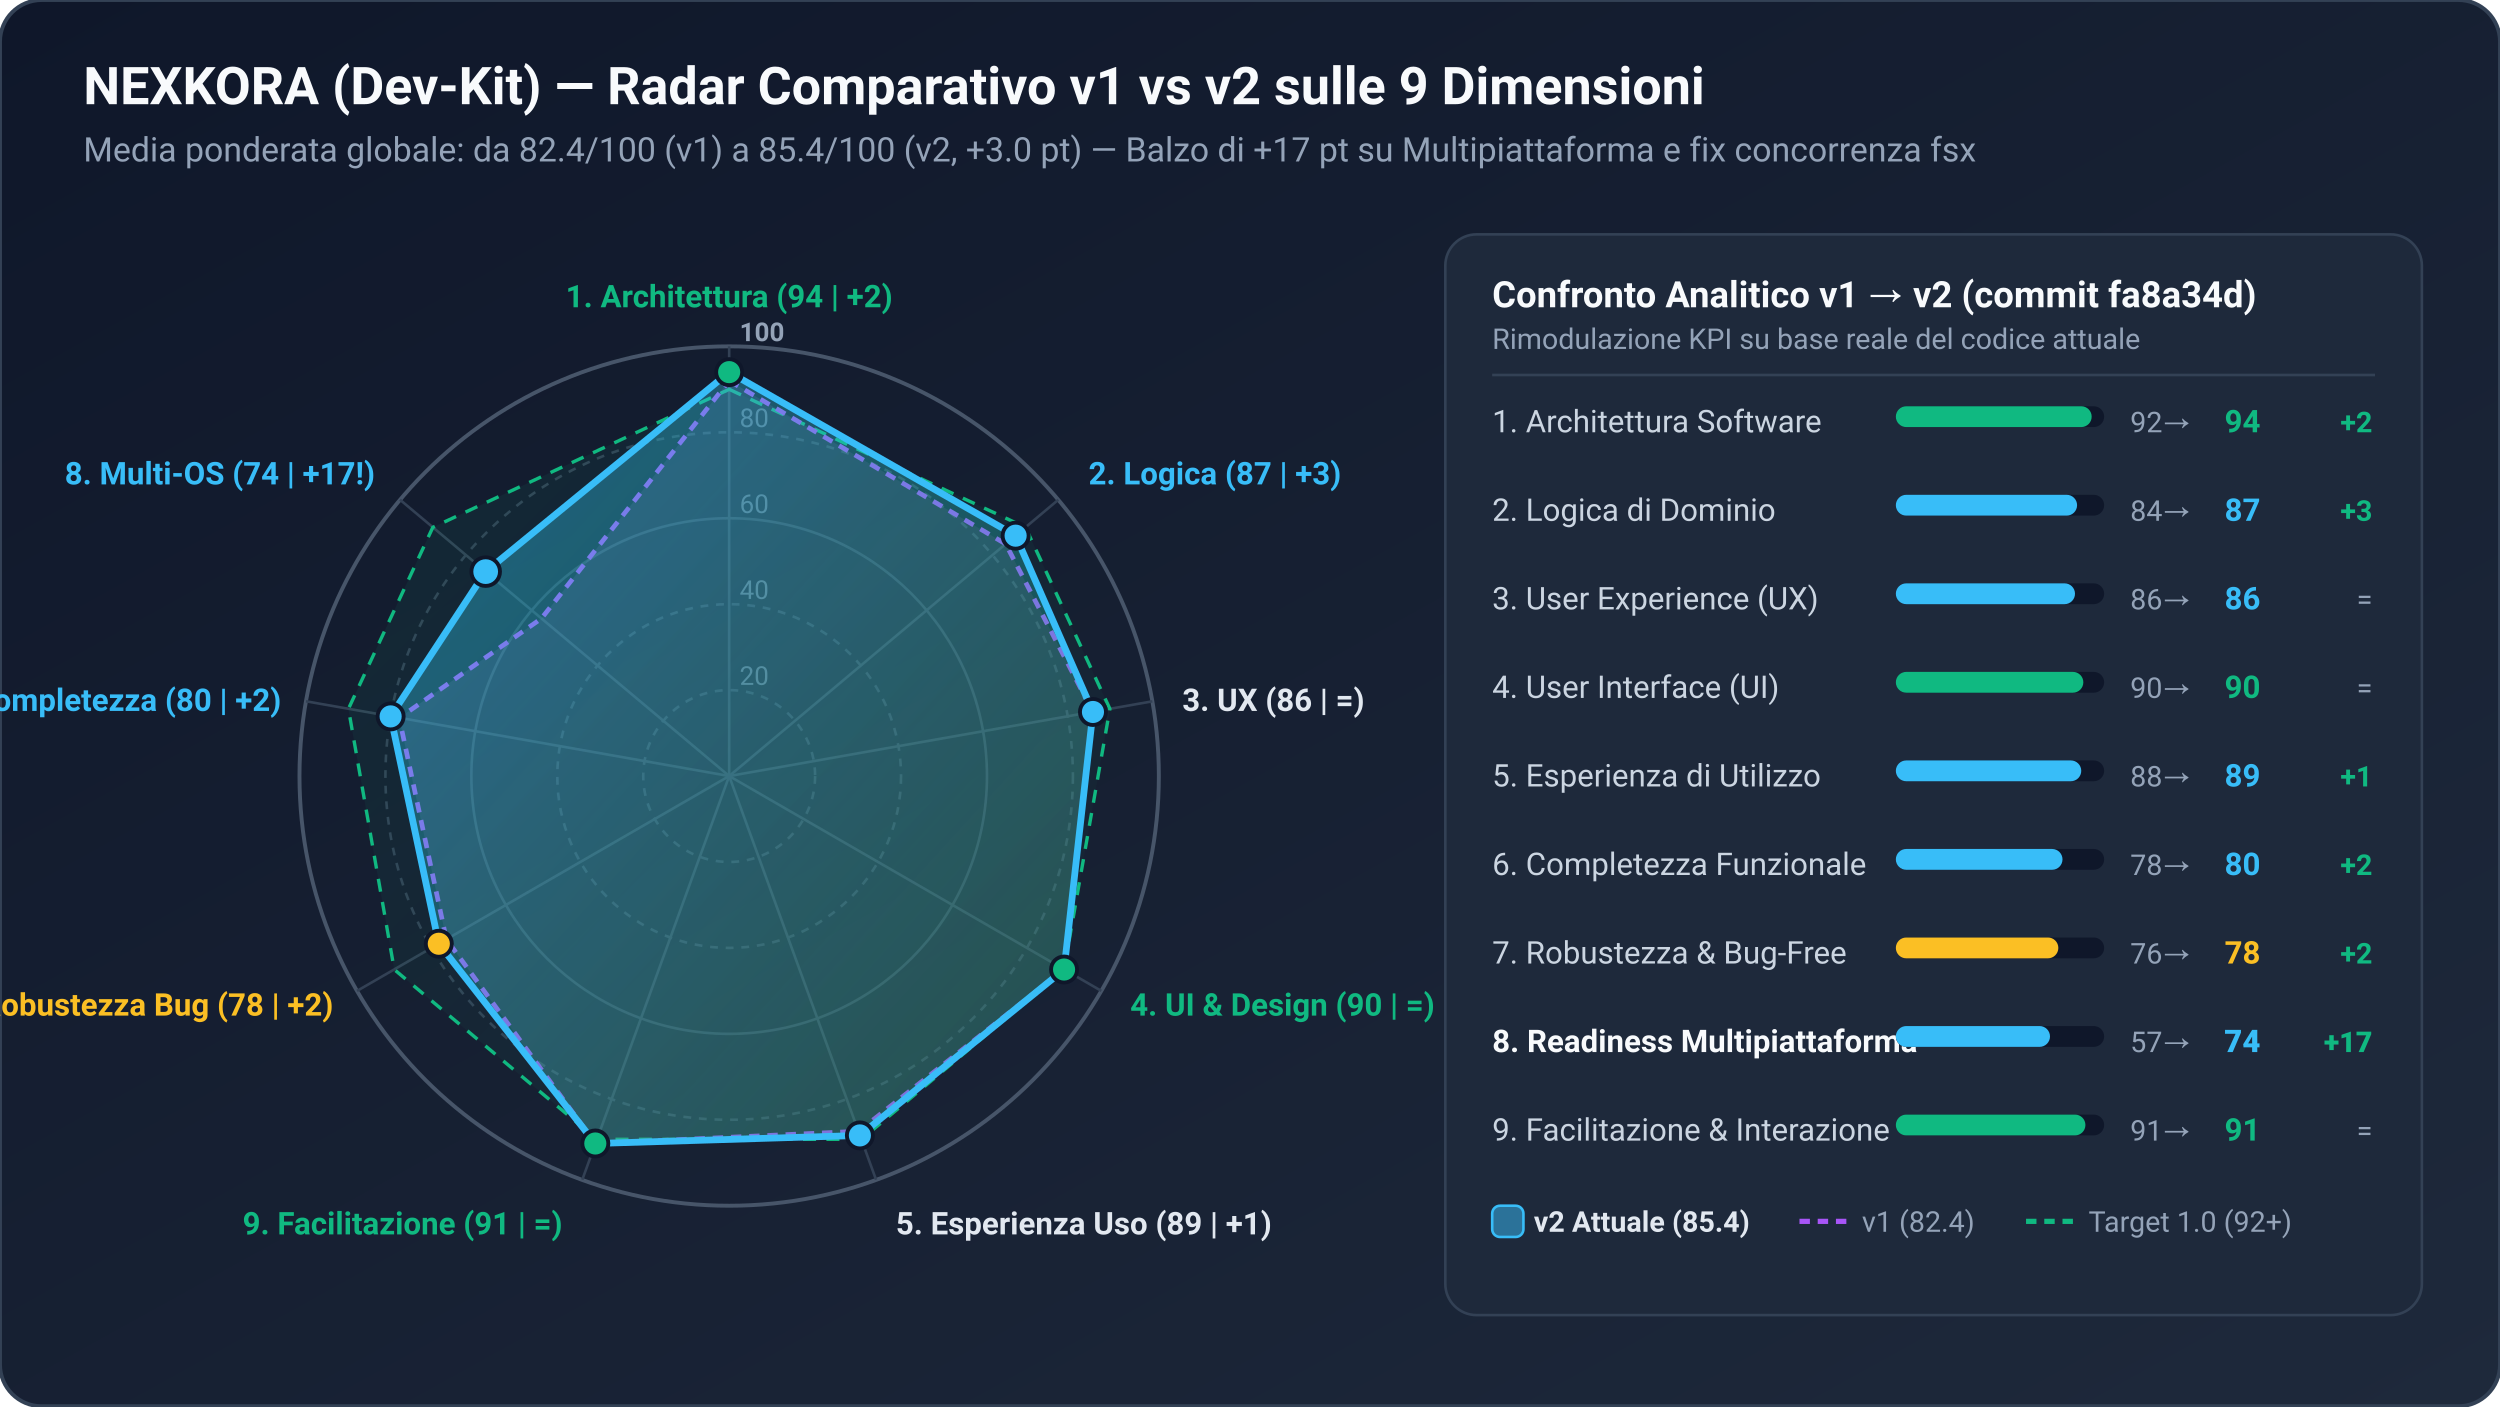
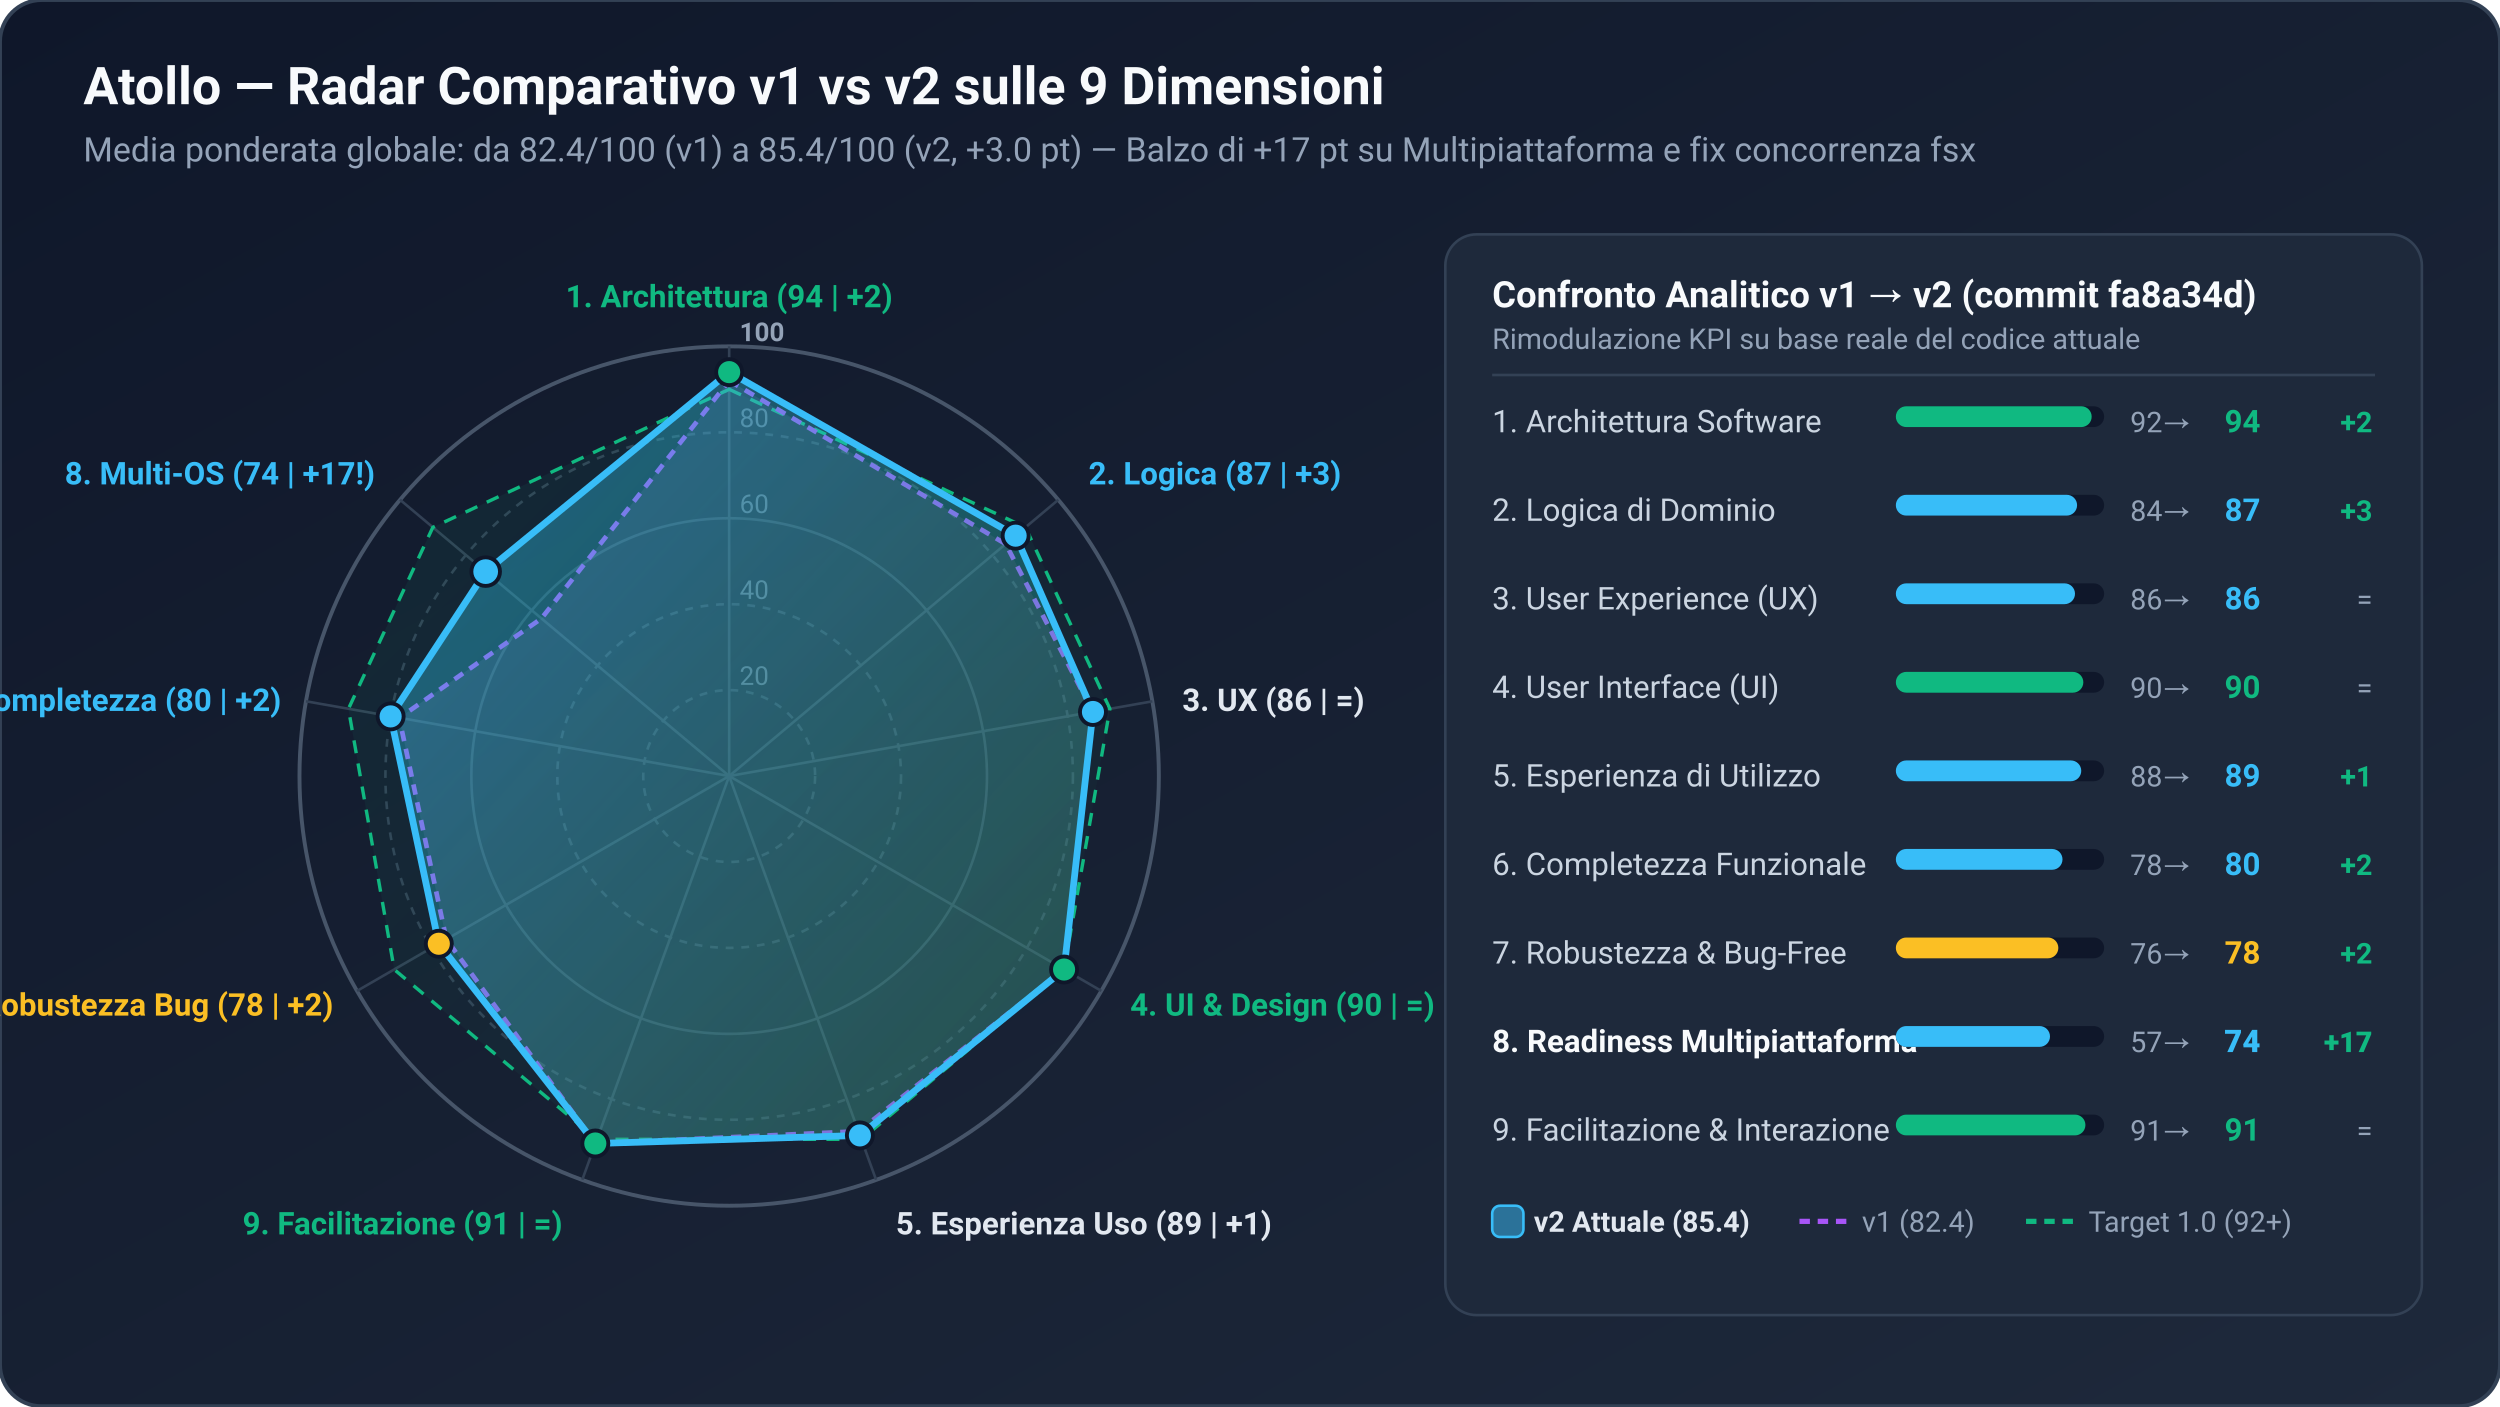
<svg xmlns="http://www.w3.org/2000/svg" viewBox="0 0 960 540" width="100%" height="100%" font-family="'Segoe UI', -apple-system, BlinkMacSystemFont, Roboto, Helvetica, Arial, sans-serif">
  <defs>
    <linearGradient id="bgGrad" x1="0%" y1="0%" x2="100%" y2="100%">
      <stop offset="0%" stop-color="#0f172a" />
      <stop offset="100%" stop-color="#1e293b" />
    </linearGradient>
    <linearGradient id="polyFillV2" x1="0%" y1="0%" x2="100%" y2="100%">
      <stop offset="0%" stop-color="#38bdf8" stop-opacity="0.42" />
      <stop offset="100%" stop-color="#10b981" stop-opacity="0.26" />
    </linearGradient>
    <linearGradient id="polyFillV1" x1="0%" y1="0%" x2="100%" y2="100%">
      <stop offset="0%" stop-color="#818cf8" stop-opacity="0.16" />
      <stop offset="100%" stop-color="#f43f5e" stop-opacity="0.10" />
    </linearGradient>
    <linearGradient id="targetFill" x1="0%" y1="0%" x2="100%" y2="100%">
      <stop offset="0%" stop-color="#10b981" stop-opacity="0.08" />
      <stop offset="100%" stop-color="#10b981" stop-opacity="0.02" />
    </linearGradient>
  </defs>
  <rect width="960" height="540" rx="16" fill="url(#bgGrad)" stroke="#334155" stroke-width="1.5" />
-   <text x="32" y="40" fill="#f8fafc" font-size="20" font-weight="700">NEXKORA (Dev-Kit) — Radar Comparativo v1 vs v2 sulle 9 Dimensioni</text>
+   <text x="32" y="40" fill="#f8fafc" font-size="20" font-weight="700">Atollo — Radar Comparativo v1 vs v2 sulle 9 Dimensioni</text>
  <text x="32" y="62" fill="#94a3b8" font-size="13">Media ponderata globale: da 82.4/100 (v1) a 85.4/100 (v2, +3.0 pt) — Balzo di +17 pt su Multipiattaforma e fix concorrenza fsx</text>
  <g transform="translate(280, 298)">
    <circle r="33" fill="none" stroke="#334155" stroke-width="1" stroke-dasharray="3,3" />
    <circle r="66" fill="none" stroke="#334155" stroke-width="1" stroke-dasharray="3,3" />
    <circle r="99" fill="none" stroke="#334155" stroke-width="1" />
    <circle r="132" fill="none" stroke="#334155" stroke-width="1" stroke-dasharray="3,3" />
    <circle r="165" fill="none" stroke="#475569" stroke-width="1.5" />
    <text x="4" y="-35" fill="#64748b" font-size="10">20</text>
    <text x="4" y="-68" fill="#64748b" font-size="10">40</text>
    <text x="4" y="-101" fill="#64748b" font-size="10">60</text>
    <text x="4" y="-134" fill="#64748b" font-size="10">80</text>
    <text x="4" y="-167" fill="#94a3b8" font-size="10" font-weight="600">100</text>
    <line x1="0" y1="0" x2="0" y2="-165" stroke="#334155" stroke-width="1" />
    <line x1="0" y1="0" x2="126.4" y2="-106.1" stroke="#334155" stroke-width="1" />
    <line x1="0" y1="0" x2="162.5" y2="-28.7" stroke="#334155" stroke-width="1" />
    <line x1="0" y1="0" x2="142.9" y2="82.5" stroke="#334155" stroke-width="1" />
    <line x1="0" y1="0" x2="56.4" y2="155.0" stroke="#334155" stroke-width="1" />
    <line x1="0" y1="0" x2="-56.4" y2="155.0" stroke="#334155" stroke-width="1" />
    <line x1="0" y1="0" x2="-142.9" y2="82.5" stroke="#334155" stroke-width="1" />
    <line x1="0" y1="0" x2="-162.5" y2="-28.7" stroke="#334155" stroke-width="1" />
    <line x1="0" y1="0" x2="-126.4" y2="-106.1" stroke="#334155" stroke-width="1" />
    <polygon points="0,-148.5 113.8,-95.5 146.2,-25.8 128.6,74.3 50.8,139.5 -50.8,139.5 -128.6,74.3 -146.2,-25.8 -113.8,-95.5" fill="url(#targetFill)" stroke="#10b981" stroke-width="1.3" stroke-dasharray="5,4" />
    <polygon points="0,-151.8 106.2,-89.1 139.7,-24.6 128.6,74.3 49.7,136.4 -51.4,141.1 -108.6,62.7 -126.7,-22.3 -72.1,-60.5" fill="url(#polyFillV1)" stroke="#a855f7" stroke-width="1.8" stroke-dasharray="4,3" />
    <polygon points="0,-155.1 110.0,-92.3 139.7,-24.6 128.6,74.3 50.2,138.0 -51.4,141.1 -111.5,64.4 -130.0,-22.9 -93.5,-78.5" fill="url(#polyFillV2)" stroke="#38bdf8" stroke-width="2.6" />
    <circle cx="0" cy="-155.1" r="5" fill="#10b981" stroke="#0f172a" stroke-width="1.5" />
    <circle cx="110.0" cy="-92.3" r="5" fill="#38bdf8" stroke="#0f172a" stroke-width="1.5" />
    <circle cx="139.7" cy="-24.6" r="5" fill="#38bdf8" stroke="#0f172a" stroke-width="1.5" />
    <circle cx="128.6" cy="74.3" r="5" fill="#10b981" stroke="#0f172a" stroke-width="1.5" />
    <circle cx="50.2" cy="138.0" r="5" fill="#38bdf8" stroke="#0f172a" stroke-width="1.5" />
    <circle cx="-51.4" cy="141.1" r="5" fill="#10b981" stroke="#0f172a" stroke-width="1.5" />
    <circle cx="-111.5" cy="64.4" r="5" fill="#fbbf24" stroke="#0f172a" stroke-width="1.5" />
    <circle cx="-130.0" cy="-22.9" r="5" fill="#38bdf8" stroke="#0f172a" stroke-width="1.5" />
    <circle cx="-93.5" cy="-78.5" r="5.5" fill="#38bdf8" stroke="#0f172a" stroke-width="1.5" />
    <text x="0" y="-180" text-anchor="middle" fill="#10b981" font-size="12" font-weight="700">1. Architettura (94 | +2)</text>
    <text x="138" y="-112" text-anchor="start" fill="#38bdf8" font-size="12" font-weight="700">2. Logica (87 | +3)</text>
    <text x="174" y="-25" text-anchor="start" fill="#e2e8f0" font-size="12" font-weight="600">3. UX (86 | =)</text>
    <text x="154" y="92" text-anchor="start" fill="#10b981" font-size="12" font-weight="600">4. UI &amp; Design (90 | =)</text>
    <text x="64" y="176" text-anchor="start" fill="#e2e8f0" font-size="12" font-weight="600">5. Esperienza Uso (89 | +1)</text>
    <text x="-64" y="176" text-anchor="end" fill="#10b981" font-size="12" font-weight="600">9. Facilitazione (91 | =)</text>
    <text x="-152" y="92" text-anchor="end" fill="#fbbf24" font-size="12" font-weight="600">7. Robustezza Bug (78 | +2)</text>
    <text x="-172" y="-25" text-anchor="end" fill="#38bdf8" font-size="12" font-weight="600">6. Completezza (80 | +2)</text>
    <text x="-136" y="-112" text-anchor="end" fill="#38bdf8" font-size="12" font-weight="700">8. Multi-OS (74 | +17!)</text>
  </g>
  <g transform="translate(555, 90)">
    <rect width="375" height="415" rx="12" fill="#1e293b" stroke="#334155" stroke-width="1" />
    <text x="18" y="28" fill="#f8fafc" font-size="14" font-weight="700">Confronto Analitico v1 → v2 (commit fa8a34d)</text>
    <text x="18" y="44" fill="#94a3b8" font-size="11">Rimodulazione KPI su base reale del codice attuale</text>
    <line x1="18" y1="54" x2="357" y2="54" stroke="#334155" stroke-width="1" />
    <g transform="translate(18, 76)" font-size="12">
      <text x="0" y="0" fill="#cbd5e1">1. Architettura Software</text>
      <rect x="155" y="-10" width="80" height="8" rx="4" fill="#0f172a" />
      <rect x="155" y="-10" width="75.2" height="8" rx="4" fill="#10b981" />
      <text x="245" y="0" fill="#94a3b8" font-size="11">92→</text>
      <text x="295" y="0" text-anchor="end" fill="#10b981" font-weight="700">94</text>
      <text x="338" y="0" text-anchor="end" fill="#10b981" font-size="11" font-weight="700">+2</text>
      <g transform="translate(0, 34)">
        <text x="0" y="0" fill="#cbd5e1">2. Logica di Dominio</text>
        <rect x="155" y="-10" width="80" height="8" rx="4" fill="#0f172a" />
        <rect x="155" y="-10" width="69.6" height="8" rx="4" fill="#38bdf8" />
        <text x="245" y="0" fill="#94a3b8" font-size="11">84→</text>
        <text x="295" y="0" text-anchor="end" fill="#38bdf8" font-weight="700">87</text>
        <text x="338" y="0" text-anchor="end" fill="#10b981" font-size="11" font-weight="700">+3</text>
      </g>
      <g transform="translate(0, 68)">
        <text x="0" y="0" fill="#cbd5e1">3. User Experience (UX)</text>
        <rect x="155" y="-10" width="80" height="8" rx="4" fill="#0f172a" />
        <rect x="155" y="-10" width="68.8" height="8" rx="4" fill="#38bdf8" />
        <text x="245" y="0" fill="#94a3b8" font-size="11">86→</text>
        <text x="295" y="0" text-anchor="end" fill="#38bdf8" font-weight="700">86</text>
        <text x="338" y="0" text-anchor="end" fill="#94a3b8" font-size="11">=</text>
      </g>
      <g transform="translate(0, 102)">
        <text x="0" y="0" fill="#cbd5e1">4. User Interface (UI)</text>
        <rect x="155" y="-10" width="80" height="8" rx="4" fill="#0f172a" />
        <rect x="155" y="-10" width="72.0" height="8" rx="4" fill="#10b981" />
        <text x="245" y="0" fill="#94a3b8" font-size="11">90→</text>
        <text x="295" y="0" text-anchor="end" fill="#10b981" font-weight="700">90</text>
        <text x="338" y="0" text-anchor="end" fill="#94a3b8" font-size="11">=</text>
      </g>
      <g transform="translate(0, 136)">
        <text x="0" y="0" fill="#cbd5e1">5. Esperienza di Utilizzo</text>
        <rect x="155" y="-10" width="80" height="8" rx="4" fill="#0f172a" />
        <rect x="155" y="-10" width="71.2" height="8" rx="4" fill="#38bdf8" />
        <text x="245" y="0" fill="#94a3b8" font-size="11">88→</text>
        <text x="295" y="0" text-anchor="end" fill="#38bdf8" font-weight="700">89</text>
        <text x="338" y="0" text-anchor="end" fill="#10b981" font-size="11" font-weight="700">+1</text>
      </g>
      <g transform="translate(0, 170)">
        <text x="0" y="0" fill="#cbd5e1">6. Completezza Funzionale</text>
        <rect x="155" y="-10" width="80" height="8" rx="4" fill="#0f172a" />
        <rect x="155" y="-10" width="64.0" height="8" rx="4" fill="#38bdf8" />
        <text x="245" y="0" fill="#94a3b8" font-size="11">78→</text>
        <text x="295" y="0" text-anchor="end" fill="#38bdf8" font-weight="700">80</text>
        <text x="338" y="0" text-anchor="end" fill="#10b981" font-size="11" font-weight="700">+2</text>
      </g>
      <g transform="translate(0, 204)">
        <text x="0" y="0" fill="#cbd5e1">7. Robustezza &amp; Bug-Free</text>
        <rect x="155" y="-10" width="80" height="8" rx="4" fill="#0f172a" />
        <rect x="155" y="-10" width="62.4" height="8" rx="4" fill="#fbbf24" />
        <text x="245" y="0" fill="#94a3b8" font-size="11">76→</text>
        <text x="295" y="0" text-anchor="end" fill="#fbbf24" font-weight="700">78</text>
        <text x="338" y="0" text-anchor="end" fill="#10b981" font-size="11" font-weight="700">+2</text>
      </g>
      <g transform="translate(0, 238)">
        <text x="0" y="0" fill="#f8fafc" font-weight="700">8. Readiness Multipiattaforma</text>
        <rect x="155" y="-10" width="80" height="8" rx="4" fill="#0f172a" />
        <rect x="155" y="-10" width="59.2" height="8" rx="4" fill="#38bdf8" />
        <text x="245" y="0" fill="#94a3b8" font-size="11">57→</text>
        <text x="295" y="0" text-anchor="end" fill="#38bdf8" font-weight="800">74</text>
        <text x="338" y="0" text-anchor="end" fill="#10b981" font-size="11" font-weight="800">+17</text>
      </g>
      <g transform="translate(0, 272)">
        <text x="0" y="0" fill="#cbd5e1">9. Facilitazione &amp; Interazione</text>
        <rect x="155" y="-10" width="80" height="8" rx="4" fill="#0f172a" />
        <rect x="155" y="-10" width="72.8" height="8" rx="4" fill="#10b981" />
        <text x="245" y="0" fill="#94a3b8" font-size="11">91→</text>
        <text x="295" y="0" text-anchor="end" fill="#10b981" font-weight="700">91</text>
        <text x="338" y="0" text-anchor="end" fill="#94a3b8" font-size="11">=</text>
      </g>
    </g>
    <g transform="translate(18, 382)" font-size="11">
      <rect x="0" y="-9" width="12" height="12" rx="3" fill="#38bdf8" fill-opacity="0.5" stroke="#38bdf8" />
      <text x="16" y="1" fill="#e2e8f0" font-weight="600">v2 Attuale (85.4)</text>
      <line x1="118" y1="-3" x2="136" y2="-3" stroke="#a855f7" stroke-width="2" stroke-dasharray="4,3" />
      <text x="142" y="1" fill="#94a3b8">v1 (82.4)</text>
      <line x1="205" y1="-3" x2="223" y2="-3" stroke="#10b981" stroke-width="2" stroke-dasharray="4,3" />
      <text x="229" y="1" fill="#94a3b8">Target 1.0 (92+)</text>
    </g>
  </g>
</svg>
